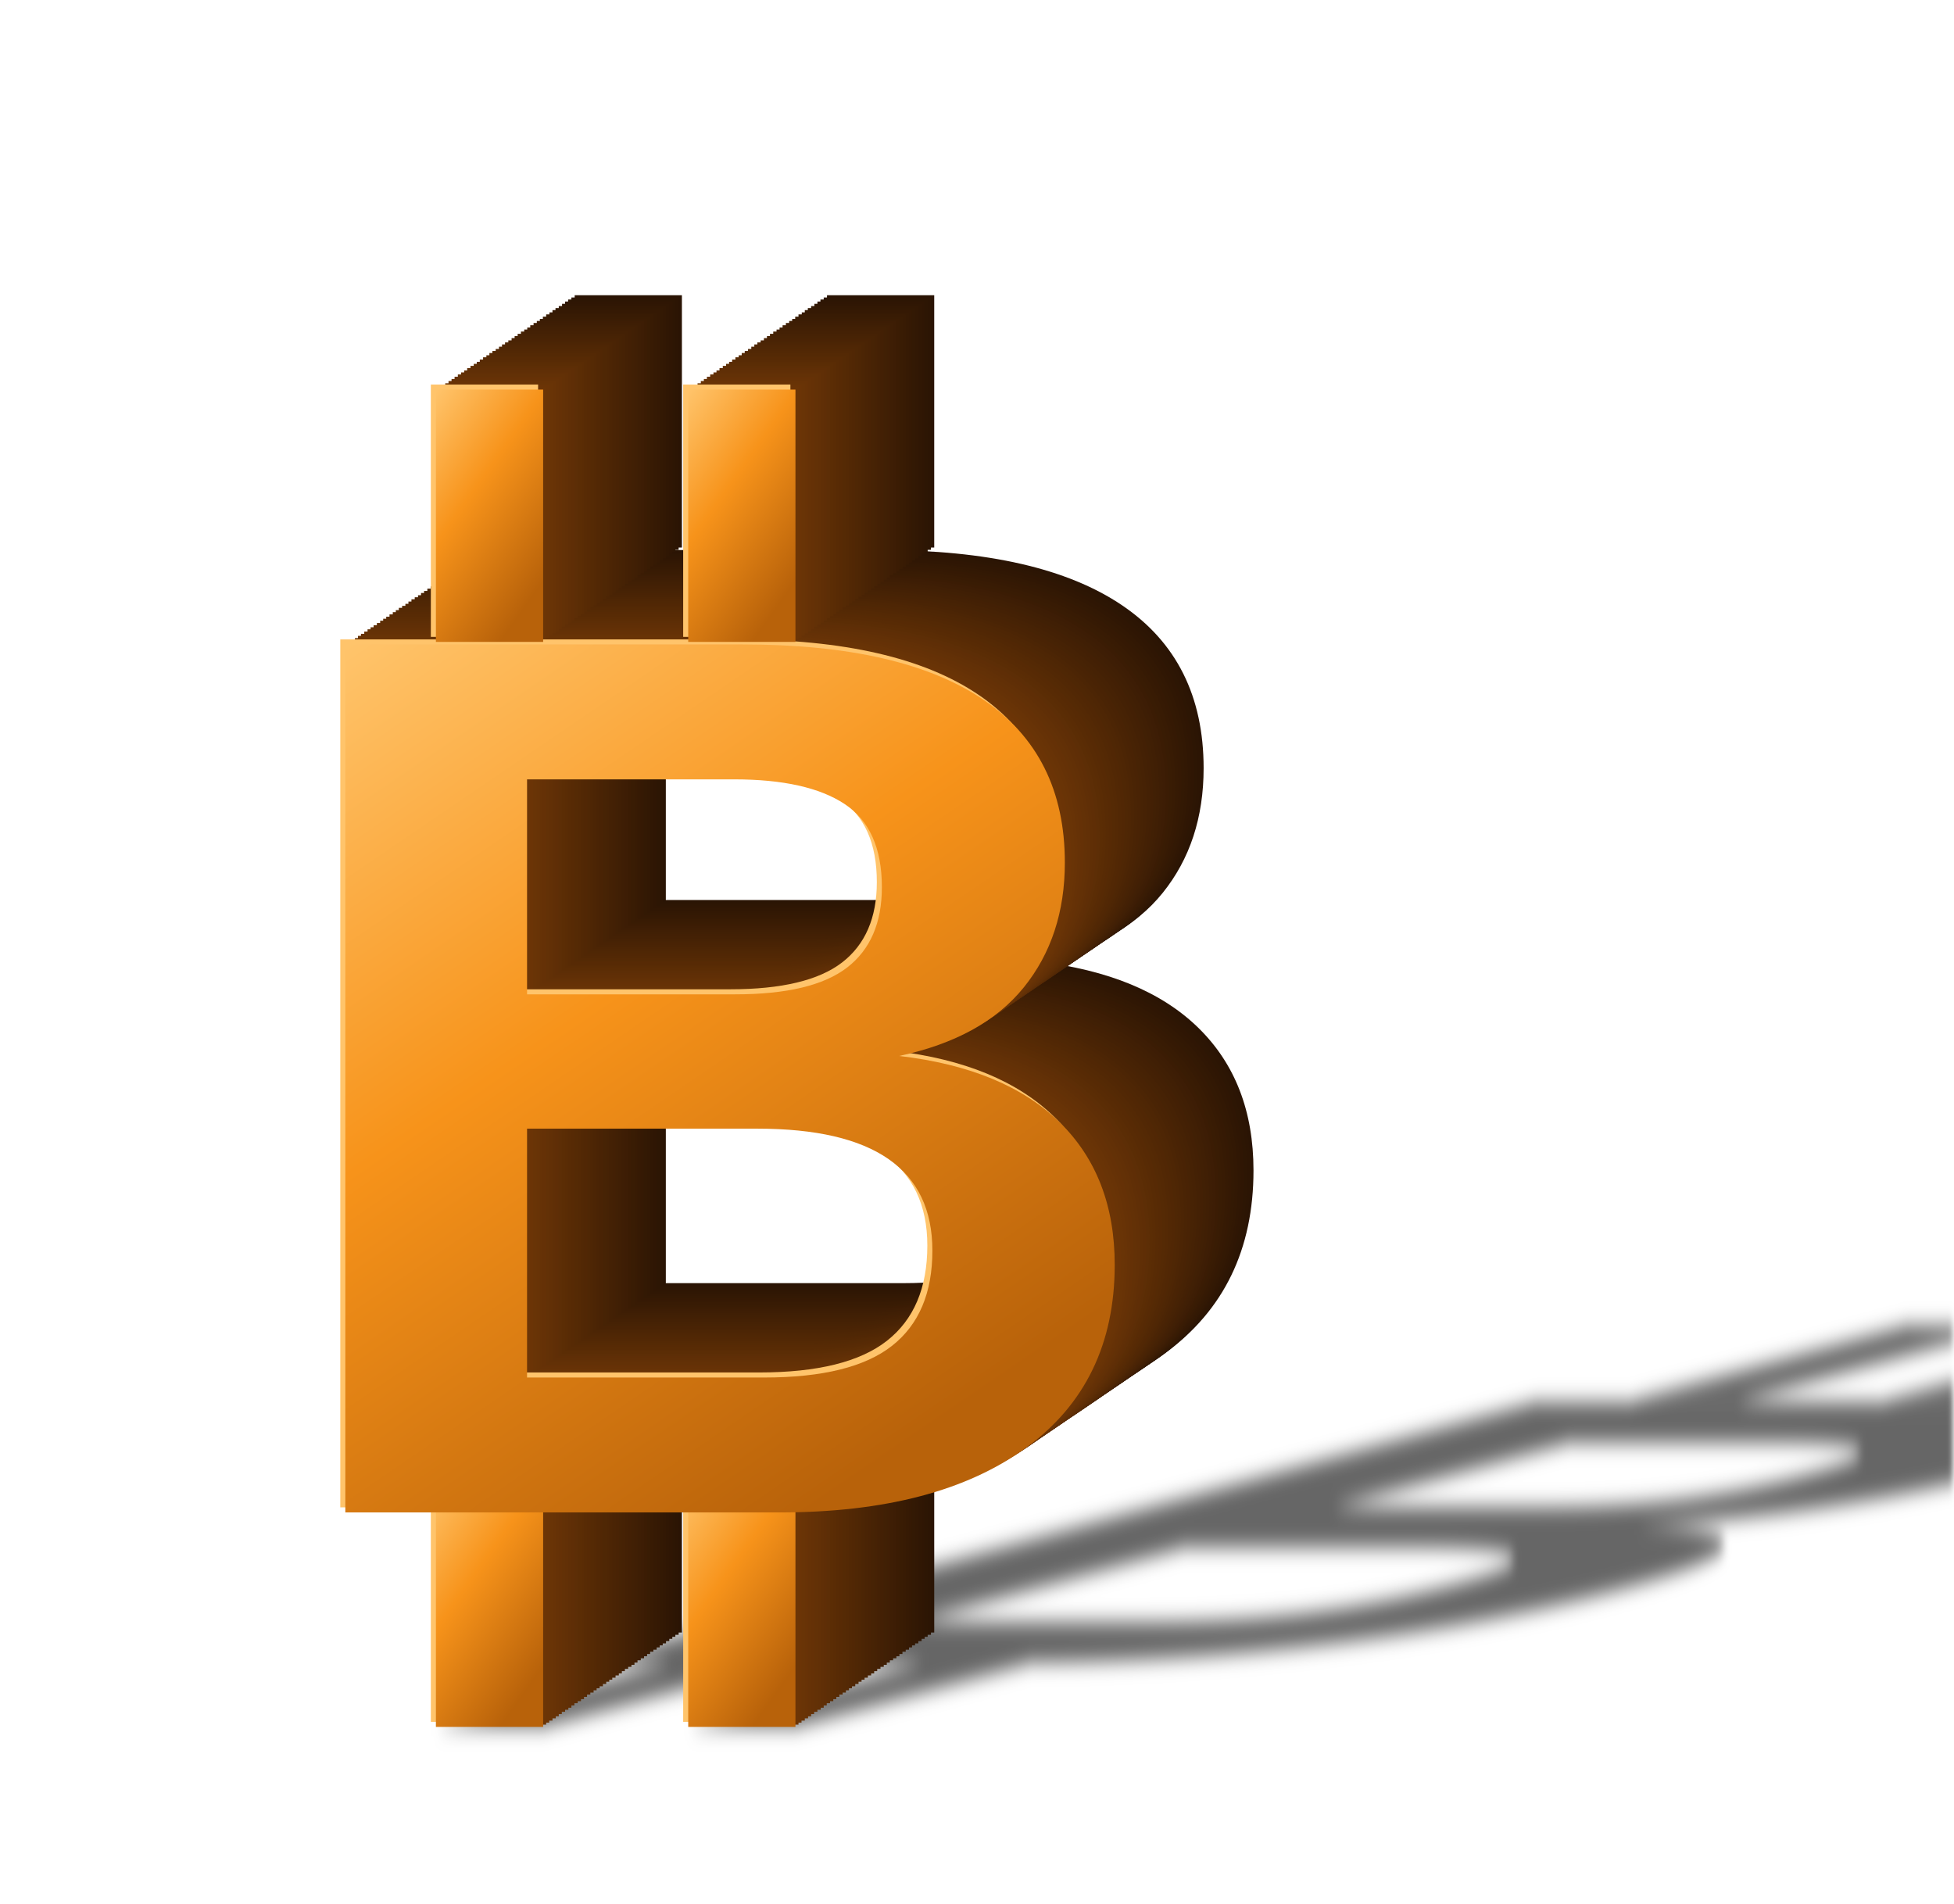
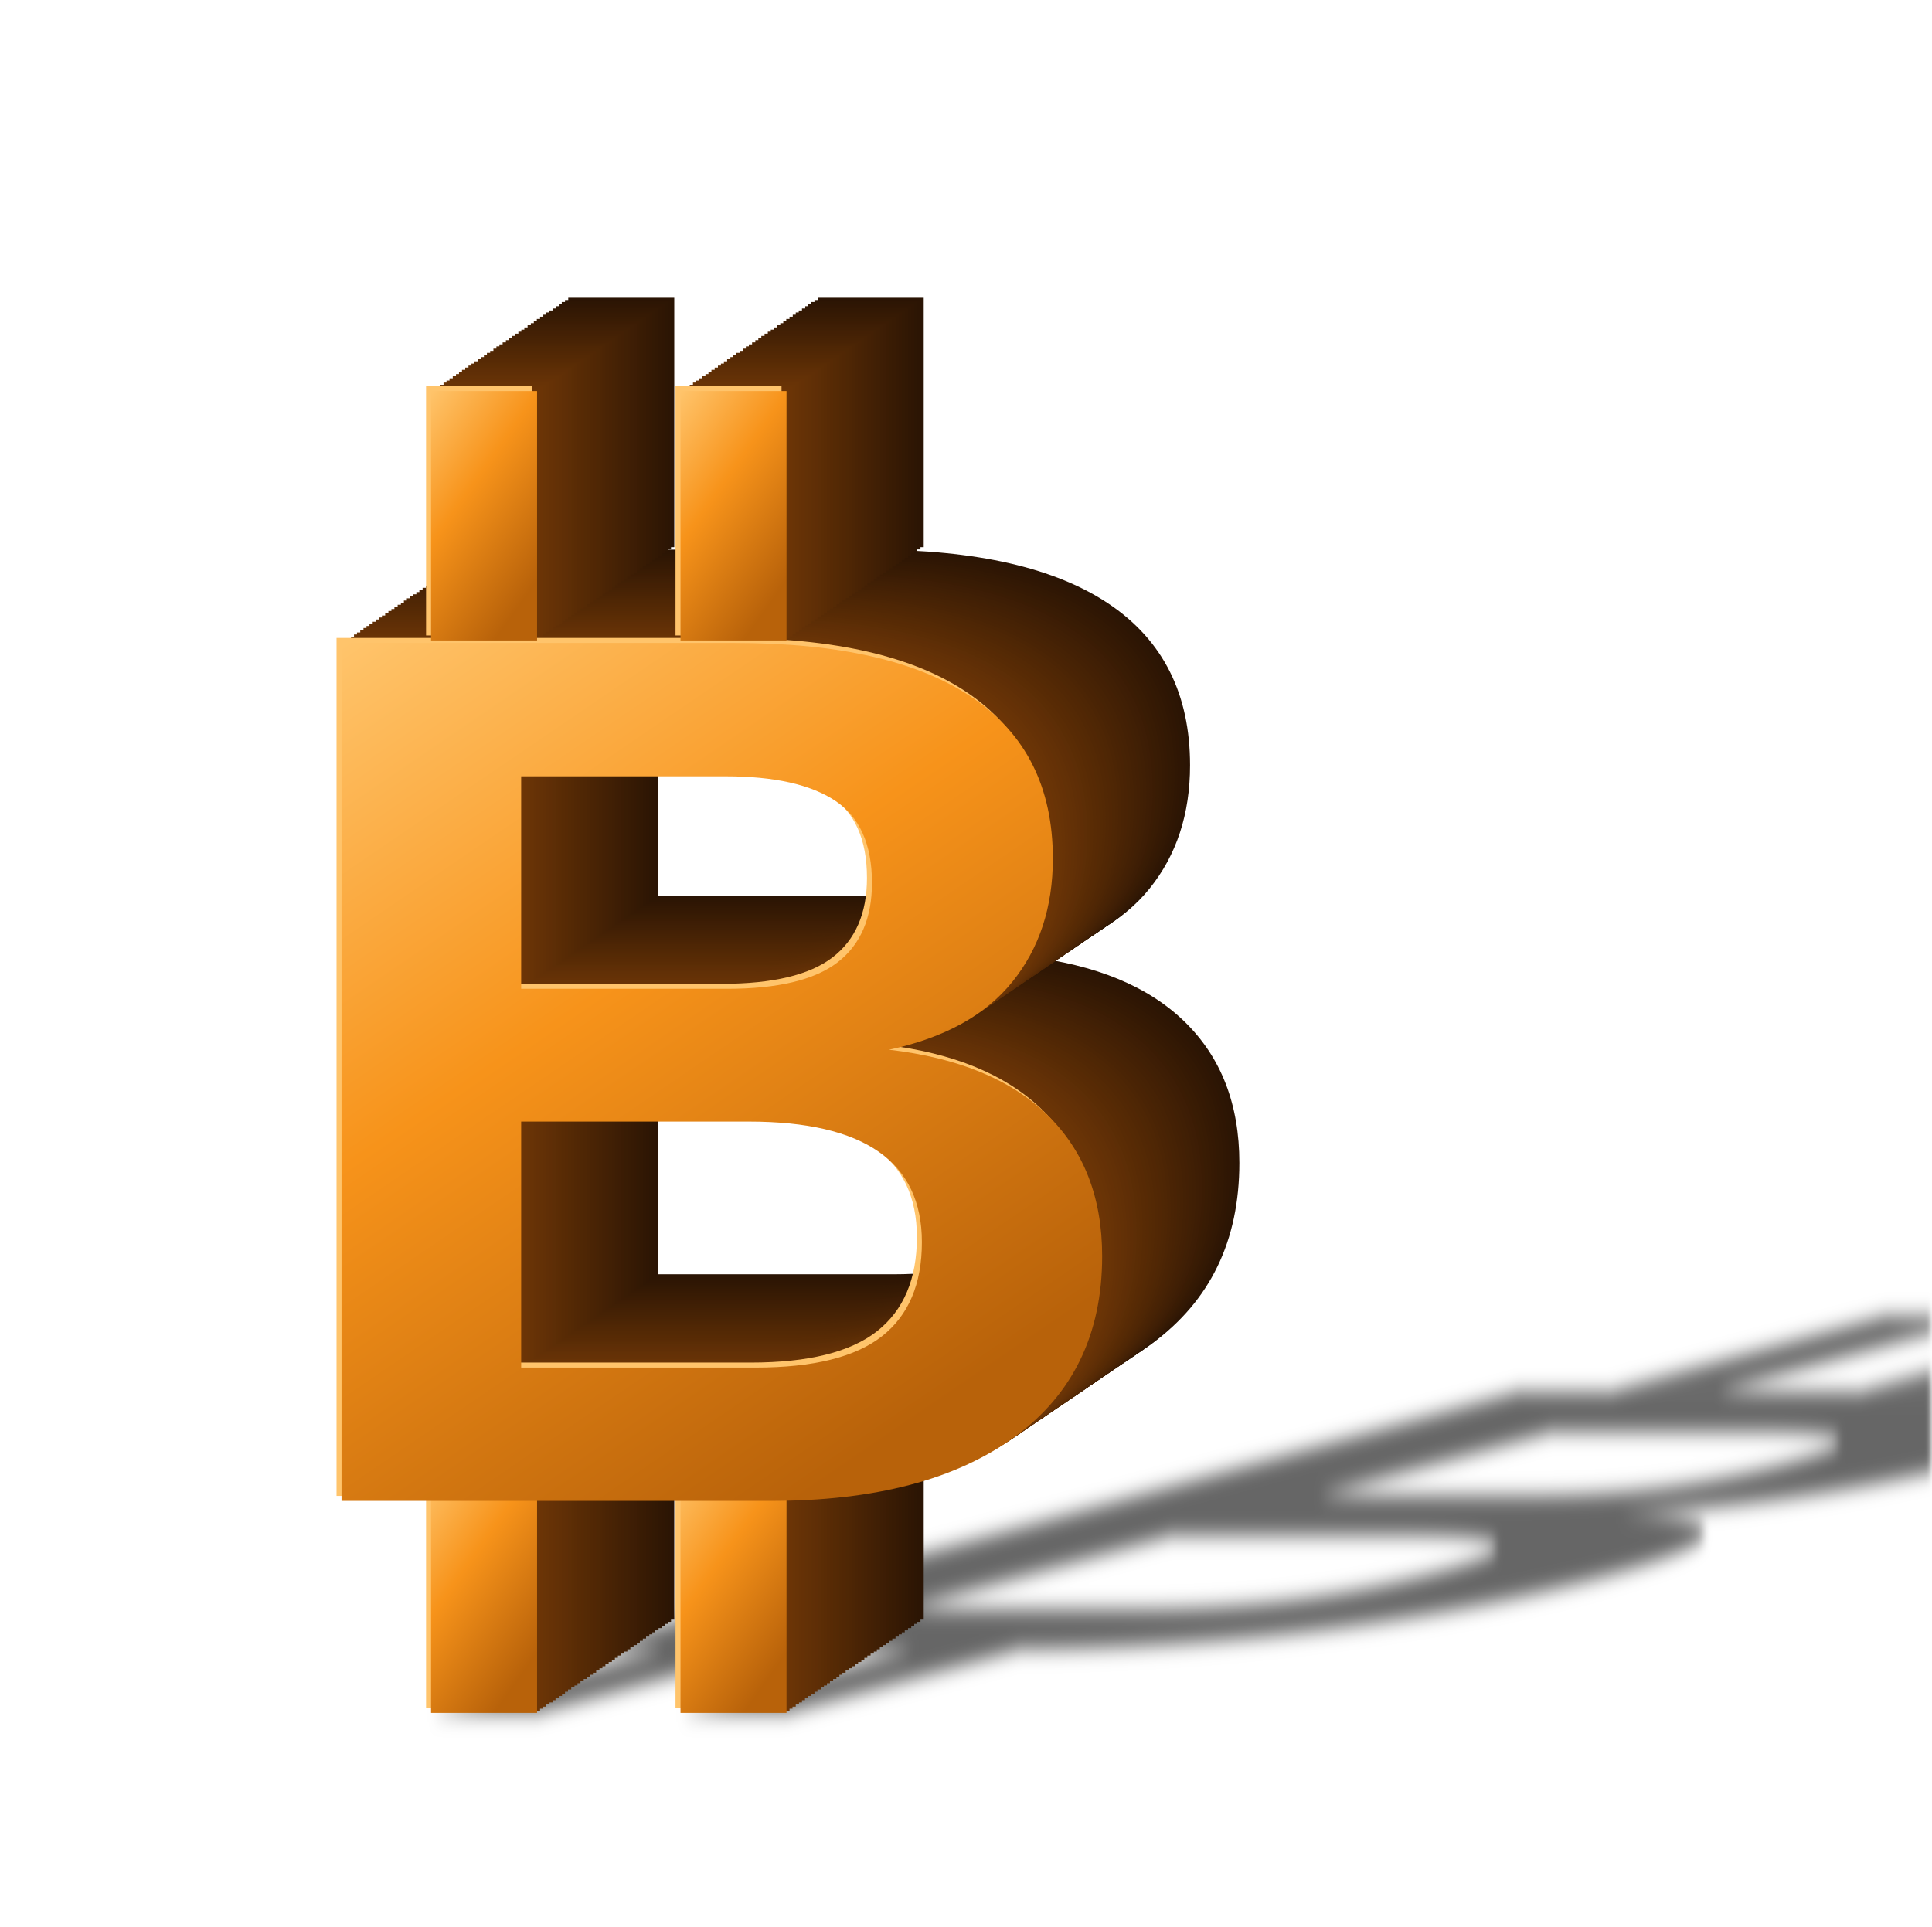
- <svg xmlns="http://www.w3.org/2000/svg" width="774" height="754" viewBox="826.5 145.6 773.5 754.4">
+ <svg xmlns="http://www.w3.org/2000/svg" width="774" height="772" viewBox="826.5 143.2 773.5 772.5">
  <defs>
    <filter id="o-grana" x="0" y="0" width="100%" height="100%">
      <feTurbulence type="fractalNoise" baseFrequency=".9" numOctaves="2" seed="3" />
      <feColorMatrix values="0 0 0 0 0 0 0 0 0 0 0 0 0 0 0 0 0 0 .55 0" />
    </filter>
    <filter id="o-metallo" x="0" y="0" width="100%" height="100%">
      <feTurbulence type="fractalNoise" baseFrequency="1.4" numOctaves="2" seed="8" />
      <feColorMatrix values="0 0 0 0 1 0 0 0 0 .85 0 0 0 0 .6 0 0 0 .7 -.2" />
      <feComposite in2="SourceGraphic" operator="in" />
    </filter>
    <filter id="o-blur" x="-50%" y="-50%" width="200%" height="200%">
      <feGaussianBlur stdDeviation="14" />
    </filter>
    <filter id="o-blur2" x="-50%" y="-50%" width="200%" height="200%">
      <feGaussianBlur stdDeviation="4" />
    </filter>
    <linearGradient id="o-lato" x1="0" x2="1">
      <stop offset="0" stop-color="#b8620a" />
      <stop offset=".22" stop-color="#ffc46b" />
      <stop offset=".5" stop-color="#f7931a" />
      <stop offset=".85" stop-color="#b8620a" />
      <stop offset="1" stop-color="#6e3606" />
    </linearGradient>
    <radialGradient id="o-faccia" cx=".35" cy=".3" r=".8">
      <stop offset="0" stop-color="#ffc46b" />
      <stop offset=".55" stop-color="#f7931a" />
      <stop offset="1" stop-color="#b8620a" />
    </radialGradient>
    <linearGradient id="o-taglio" x1="0" x2="1">
      <stop offset="0" stop-color="#6e3606" />
      <stop offset=".45" stop-color="#b8620a" />
      <stop offset="1" stop-color="#3d1d03" />
    </linearGradient>
    <radialGradient id="o-luce" cx=".3" cy=".25" r=".6">
      <stop offset="0" stop-color="#fff" stop-opacity=".55" />
      <stop offset="1" stop-color="#fff" stop-opacity="0" />
    </radialGradient>
    <radialGradient id="o-spot" cx=".5" cy=".5" r=".5">
      <stop offset="0" stop-color="#f7931a" stop-opacity=".34" />
      <stop offset=".5" stop-color="#f7931a" stop-opacity=".12" />
      <stop offset="1" stop-color="#f7931a" stop-opacity="0" />
    </radialGradient>
    <radialGradient id="o-spot2" cx=".5" cy=".5" r=".5">
      <stop offset="0" stop-color="#6cc3e0" stop-opacity=".12" />
      <stop offset="1" stop-color="#6cc3e0" stop-opacity="0" />
    </radialGradient>
  </defs>
  <defs>
    <linearGradient id="o-bf" x1="0" y1="0" x2=".6" y2="1">
      <stop offset="0" stop-color="#ffc46b" />
      <stop offset=".45" stop-color="#f7931a" />
      <stop offset="1" stop-color="#b8620a" />
    </linearGradient>
    <linearGradient id="o-af" x1="0" y1="0" x2="1" y2="1">
      <stop offset="0" stop-color="#6cc3e0" />
      <stop offset="1" stop-color="#1f5f7a" />
    </linearGradient>
    <radialGradient id="o-sf" cx=".34" cy=".3" r=".8">
      <stop offset="0" stop-color="#fffaf0" />
      <stop offset=".45" stop-color="#efe3c8" />
      <stop offset="1" stop-color="#8a7b5e" />
    </radialGradient>
  </defs>
  <g transform="translate(0 830.0) matrix(1 0 -1.1 0.3 0 0) translate(0 -830.0)" opacity="0.6" filter="url(#o-blur)">
    <g fill="#000">
      <rect x="998.8" y="300.0" width="42.5" height="100.0" />
      <rect x="998.8" y="730.0" width="42.5" height="100.0" />
      <rect x="1098.8" y="300.0" width="42.5" height="100.0" />
      <rect x="1098.8" y="730.0" width="42.5" height="100.0" />
      <text x="1110.0" y="745.0" text-anchor="middle" font-family="'Arial Black', Archivo, 'Helvetica Neue', Arial, sans-serif" font-weight="900" font-size="500.0">B</text>
    </g>
  </g>
  <g fill="#2a1404">
    <rect x="1053.8" y="262.6" width="42.5" height="100.0" />
    <rect x="1053.8" y="692.6" width="42.5" height="100.0" />
    <rect x="1153.8" y="262.6" width="42.5" height="100.0" />
    <rect x="1153.8" y="692.6" width="42.5" height="100.0" />
    <text x="1165.0" y="707.6" text-anchor="middle" font-family="'Arial Black', Archivo, 'Helvetica Neue', Arial, sans-serif" font-weight="900" font-size="500.0">B</text>
  </g>
  <g fill="#2c1504">
    <rect x="1052.5" y="263.5" width="42.5" height="100.0" />
    <rect x="1052.5" y="693.5" width="42.5" height="100.0" />
    <rect x="1152.5" y="263.5" width="42.5" height="100.0" />
    <rect x="1152.5" y="693.5" width="42.5" height="100.0" />
    <text x="1163.8" y="708.5" text-anchor="middle" font-family="'Arial Black', Archivo, 'Helvetica Neue', Arial, sans-serif" font-weight="900" font-size="500.0">B</text>
  </g>
  <g fill="#2d1604">
    <rect x="1051.2" y="264.3" width="42.5" height="100.0" />
    <rect x="1051.2" y="694.3" width="42.5" height="100.0" />
    <rect x="1151.2" y="264.3" width="42.5" height="100.0" />
    <rect x="1151.2" y="694.3" width="42.5" height="100.0" />
    <text x="1162.5" y="709.3" text-anchor="middle" font-family="'Arial Black', Archivo, 'Helvetica Neue', Arial, sans-serif" font-weight="900" font-size="500.0">B</text>
  </g>
  <g fill="#2f1604">
    <rect x="1050.0" y="265.1" width="42.5" height="100.0" />
    <rect x="1050.0" y="695.1" width="42.5" height="100.0" />
    <rect x="1150.0" y="265.1" width="42.5" height="100.0" />
    <rect x="1150.0" y="695.1" width="42.5" height="100.0" />
    <text x="1161.2" y="710.1" text-anchor="middle" font-family="'Arial Black', Archivo, 'Helvetica Neue', Arial, sans-serif" font-weight="900" font-size="500.0">B</text>
  </g>
  <g fill="#301704">
    <rect x="1048.8" y="266.0" width="42.5" height="100.0" />
    <rect x="1048.8" y="696.0" width="42.5" height="100.0" />
    <rect x="1148.8" y="266.0" width="42.5" height="100.0" />
    <rect x="1148.8" y="696.0" width="42.5" height="100.0" />
    <text x="1160.0" y="711.0" text-anchor="middle" font-family="'Arial Black', Archivo, 'Helvetica Neue', Arial, sans-serif" font-weight="900" font-size="500.0">B</text>
  </g>
  <g fill="#321804">
    <rect x="1047.5" y="266.9" width="42.5" height="100.0" />
    <rect x="1047.5" y="696.9" width="42.5" height="100.0" />
    <rect x="1147.5" y="266.9" width="42.5" height="100.0" />
    <rect x="1147.5" y="696.9" width="42.5" height="100.0" />
    <text x="1158.8" y="711.9" text-anchor="middle" font-family="'Arial Black', Archivo, 'Helvetica Neue', Arial, sans-serif" font-weight="900" font-size="500.0">B</text>
  </g>
  <g fill="#331904">
    <rect x="1046.2" y="267.7" width="42.5" height="100.0" />
    <rect x="1046.2" y="697.7" width="42.5" height="100.0" />
    <rect x="1146.2" y="267.7" width="42.5" height="100.0" />
    <rect x="1146.2" y="697.7" width="42.5" height="100.0" />
    <text x="1157.5" y="712.7" text-anchor="middle" font-family="'Arial Black', Archivo, 'Helvetica Neue', Arial, sans-serif" font-weight="900" font-size="500.0">B</text>
  </g>
  <g fill="#351904">
    <rect x="1045.0" y="268.5" width="42.5" height="100.0" />
    <rect x="1045.0" y="698.5" width="42.5" height="100.0" />
    <rect x="1145.0" y="268.5" width="42.5" height="100.0" />
    <rect x="1145.0" y="698.5" width="42.5" height="100.0" />
    <text x="1156.2" y="713.5" text-anchor="middle" font-family="'Arial Black', Archivo, 'Helvetica Neue', Arial, sans-serif" font-weight="900" font-size="500.0">B</text>
  </g>
  <g fill="#361a04">
    <rect x="1043.8" y="269.4" width="42.5" height="100.0" />
    <rect x="1043.8" y="699.4" width="42.5" height="100.0" />
    <rect x="1143.8" y="269.4" width="42.5" height="100.0" />
    <rect x="1143.8" y="699.4" width="42.5" height="100.0" />
    <text x="1155.0" y="714.4" text-anchor="middle" font-family="'Arial Black', Archivo, 'Helvetica Neue', Arial, sans-serif" font-weight="900" font-size="500.0">B</text>
  </g>
  <g fill="#381b04">
    <rect x="1042.5" y="270.2" width="42.5" height="100.0" />
    <rect x="1042.5" y="700.2" width="42.5" height="100.0" />
    <rect x="1142.5" y="270.2" width="42.5" height="100.0" />
    <rect x="1142.5" y="700.2" width="42.5" height="100.0" />
    <text x="1153.8" y="715.2" text-anchor="middle" font-family="'Arial Black', Archivo, 'Helvetica Neue', Arial, sans-serif" font-weight="900" font-size="500.0">B</text>
  </g>
  <g fill="#391c04">
    <rect x="1041.2" y="271.1" width="42.5" height="100.0" />
    <rect x="1041.2" y="701.1" width="42.5" height="100.0" />
    <rect x="1141.2" y="271.1" width="42.5" height="100.0" />
    <rect x="1141.2" y="701.1" width="42.5" height="100.0" />
    <text x="1152.5" y="716.1" text-anchor="middle" font-family="'Arial Black', Archivo, 'Helvetica Neue', Arial, sans-serif" font-weight="900" font-size="500.0">B</text>
  </g>
  <g fill="#3b1c04">
    <rect x="1040.0" y="272.0" width="42.5" height="100.0" />
    <rect x="1040.0" y="702.0" width="42.5" height="100.0" />
    <rect x="1140.0" y="272.0" width="42.5" height="100.0" />
    <rect x="1140.0" y="702.0" width="42.5" height="100.0" />
    <text x="1151.2" y="717.0" text-anchor="middle" font-family="'Arial Black', Archivo, 'Helvetica Neue', Arial, sans-serif" font-weight="900" font-size="500.0">B</text>
  </g>
  <g fill="#3d1d05">
    <rect x="1038.8" y="272.8" width="42.5" height="100.0" />
    <rect x="1038.8" y="702.8" width="42.5" height="100.0" />
    <rect x="1138.8" y="272.8" width="42.5" height="100.0" />
    <rect x="1138.8" y="702.8" width="42.5" height="100.0" />
    <text x="1150.0" y="717.8" text-anchor="middle" font-family="'Arial Black', Archivo, 'Helvetica Neue', Arial, sans-serif" font-weight="900" font-size="500.0">B</text>
  </g>
  <g fill="#3e1e05">
    <rect x="1037.5" y="273.6" width="42.5" height="100.0" />
    <rect x="1037.5" y="703.6" width="42.5" height="100.0" />
    <rect x="1137.5" y="273.6" width="42.5" height="100.0" />
    <rect x="1137.5" y="703.6" width="42.5" height="100.0" />
    <text x="1148.8" y="718.6" text-anchor="middle" font-family="'Arial Black', Archivo, 'Helvetica Neue', Arial, sans-serif" font-weight="900" font-size="500.0">B</text>
  </g>
  <g fill="#401f05">
    <rect x="1036.2" y="274.5" width="42.5" height="100.0" />
    <rect x="1036.2" y="704.5" width="42.5" height="100.0" />
    <rect x="1136.2" y="274.5" width="42.5" height="100.0" />
    <rect x="1136.2" y="704.5" width="42.5" height="100.0" />
    <text x="1147.5" y="719.5" text-anchor="middle" font-family="'Arial Black', Archivo, 'Helvetica Neue', Arial, sans-serif" font-weight="900" font-size="500.0">B</text>
  </g>
  <g fill="#412005">
    <rect x="1035.0" y="275.4" width="42.5" height="100.0" />
    <rect x="1035.0" y="705.4" width="42.5" height="100.0" />
    <rect x="1135.0" y="275.4" width="42.5" height="100.0" />
    <rect x="1135.0" y="705.4" width="42.5" height="100.0" />
    <text x="1146.2" y="720.4" text-anchor="middle" font-family="'Arial Black', Archivo, 'Helvetica Neue', Arial, sans-serif" font-weight="900" font-size="500.0">B</text>
  </g>
  <g fill="#432005">
    <rect x="1033.8" y="276.2" width="42.5" height="100.0" />
    <rect x="1033.8" y="706.2" width="42.5" height="100.0" />
    <rect x="1133.8" y="276.2" width="42.5" height="100.0" />
    <rect x="1133.8" y="706.2" width="42.5" height="100.0" />
    <text x="1145.0" y="721.2" text-anchor="middle" font-family="'Arial Black', Archivo, 'Helvetica Neue', Arial, sans-serif" font-weight="900" font-size="500.0">B</text>
  </g>
  <g fill="#442105">
    <rect x="1032.5" y="277.0" width="42.5" height="100.0" />
    <rect x="1032.5" y="707.0" width="42.5" height="100.0" />
    <rect x="1132.5" y="277.0" width="42.5" height="100.0" />
    <rect x="1132.5" y="707.0" width="42.5" height="100.0" />
    <text x="1143.8" y="722.0" text-anchor="middle" font-family="'Arial Black', Archivo, 'Helvetica Neue', Arial, sans-serif" font-weight="900" font-size="500.0">B</text>
  </g>
  <g fill="#462205">
    <rect x="1031.2" y="277.9" width="42.5" height="100.0" />
    <rect x="1031.2" y="707.9" width="42.5" height="100.0" />
    <rect x="1131.2" y="277.9" width="42.5" height="100.0" />
    <rect x="1131.2" y="707.9" width="42.5" height="100.0" />
    <text x="1142.5" y="722.9" text-anchor="middle" font-family="'Arial Black', Archivo, 'Helvetica Neue', Arial, sans-serif" font-weight="900" font-size="500.0">B</text>
  </g>
  <g fill="#472305">
    <rect x="1030.0" y="278.8" width="42.5" height="100.0" />
    <rect x="1030.0" y="708.8" width="42.5" height="100.0" />
    <rect x="1130.0" y="278.8" width="42.5" height="100.0" />
    <rect x="1130.0" y="708.8" width="42.5" height="100.0" />
    <text x="1141.2" y="723.8" text-anchor="middle" font-family="'Arial Black', Archivo, 'Helvetica Neue', Arial, sans-serif" font-weight="900" font-size="500.0">B</text>
  </g>
  <g fill="#492305">
    <rect x="1028.8" y="279.6" width="42.5" height="100.0" />
    <rect x="1028.8" y="709.6" width="42.5" height="100.0" />
    <rect x="1128.8" y="279.6" width="42.5" height="100.0" />
    <rect x="1128.8" y="709.6" width="42.5" height="100.0" />
    <text x="1140.0" y="724.6" text-anchor="middle" font-family="'Arial Black', Archivo, 'Helvetica Neue', Arial, sans-serif" font-weight="900" font-size="500.0">B</text>
  </g>
  <g fill="#4a2405">
    <rect x="1027.5" y="280.5" width="42.5" height="100.0" />
    <rect x="1027.5" y="710.5" width="42.5" height="100.0" />
    <rect x="1127.5" y="280.5" width="42.5" height="100.0" />
    <rect x="1127.5" y="710.5" width="42.5" height="100.0" />
    <text x="1138.8" y="725.5" text-anchor="middle" font-family="'Arial Black', Archivo, 'Helvetica Neue', Arial, sans-serif" font-weight="900" font-size="500.0">B</text>
  </g>
  <g fill="#4c2505">
    <rect x="1026.2" y="281.3" width="42.5" height="100.0" />
    <rect x="1026.2" y="711.3" width="42.5" height="100.0" />
    <rect x="1126.2" y="281.3" width="42.5" height="100.0" />
    <rect x="1126.2" y="711.3" width="42.5" height="100.0" />
    <text x="1137.5" y="726.3" text-anchor="middle" font-family="'Arial Black', Archivo, 'Helvetica Neue', Arial, sans-serif" font-weight="900" font-size="500.0">B</text>
  </g>
  <g fill="#4e2605">
    <rect x="1025.0" y="282.1" width="42.5" height="100.0" />
    <rect x="1025.0" y="712.1" width="42.5" height="100.0" />
    <rect x="1125.0" y="282.1" width="42.5" height="100.0" />
    <rect x="1125.0" y="712.1" width="42.5" height="100.0" />
    <text x="1136.2" y="727.1" text-anchor="middle" font-family="'Arial Black', Archivo, 'Helvetica Neue', Arial, sans-serif" font-weight="900" font-size="500.0">B</text>
  </g>
  <g fill="#4f2705">
    <rect x="1023.8" y="283.0" width="42.5" height="100.0" />
    <rect x="1023.8" y="713.0" width="42.5" height="100.0" />
    <rect x="1123.8" y="283.0" width="42.5" height="100.0" />
    <rect x="1123.8" y="713.0" width="42.5" height="100.0" />
    <text x="1135.0" y="728.0" text-anchor="middle" font-family="'Arial Black', Archivo, 'Helvetica Neue', Arial, sans-serif" font-weight="900" font-size="500.0">B</text>
  </g>
  <g fill="#512705">
    <rect x="1022.5" y="283.9" width="42.5" height="100.0" />
    <rect x="1022.5" y="713.9" width="42.5" height="100.0" />
    <rect x="1122.5" y="283.9" width="42.5" height="100.0" />
    <rect x="1122.5" y="713.9" width="42.5" height="100.0" />
    <text x="1133.8" y="728.9" text-anchor="middle" font-family="'Arial Black', Archivo, 'Helvetica Neue', Arial, sans-serif" font-weight="900" font-size="500.0">B</text>
  </g>
  <g fill="#522805">
    <rect x="1021.2" y="284.7" width="42.5" height="100.0" />
    <rect x="1021.2" y="714.7" width="42.5" height="100.0" />
    <rect x="1121.2" y="284.7" width="42.5" height="100.0" />
    <rect x="1121.2" y="714.7" width="42.5" height="100.0" />
    <text x="1132.5" y="729.7" text-anchor="middle" font-family="'Arial Black', Archivo, 'Helvetica Neue', Arial, sans-serif" font-weight="900" font-size="500.0">B</text>
  </g>
  <g fill="#542905">
    <rect x="1020.0" y="285.5" width="42.5" height="100.0" />
    <rect x="1020.0" y="715.5" width="42.5" height="100.0" />
    <rect x="1120.0" y="285.5" width="42.5" height="100.0" />
    <rect x="1120.0" y="715.5" width="42.5" height="100.0" />
    <text x="1131.2" y="730.5" text-anchor="middle" font-family="'Arial Black', Archivo, 'Helvetica Neue', Arial, sans-serif" font-weight="900" font-size="500.0">B</text>
  </g>
  <g fill="#552a05">
    <rect x="1018.8" y="286.4" width="42.5" height="100.0" />
    <rect x="1018.8" y="716.4" width="42.5" height="100.0" />
    <rect x="1118.8" y="286.4" width="42.5" height="100.0" />
    <rect x="1118.8" y="716.4" width="42.5" height="100.0" />
    <text x="1130.0" y="731.4" text-anchor="middle" font-family="'Arial Black', Archivo, 'Helvetica Neue', Arial, sans-serif" font-weight="900" font-size="500.0">B</text>
  </g>
  <g fill="#572a05">
    <rect x="1017.5" y="287.2" width="42.5" height="100.0" />
    <rect x="1017.5" y="717.2" width="42.5" height="100.0" />
    <rect x="1117.5" y="287.2" width="42.5" height="100.0" />
    <rect x="1117.5" y="717.2" width="42.5" height="100.0" />
    <text x="1128.8" y="732.2" text-anchor="middle" font-family="'Arial Black', Archivo, 'Helvetica Neue', Arial, sans-serif" font-weight="900" font-size="500.0">B</text>
  </g>
  <g fill="#582b05">
    <rect x="1016.2" y="288.1" width="42.5" height="100.0" />
    <rect x="1016.2" y="718.1" width="42.5" height="100.0" />
    <rect x="1116.2" y="288.1" width="42.5" height="100.0" />
    <rect x="1116.2" y="718.1" width="42.5" height="100.0" />
    <text x="1127.5" y="733.1" text-anchor="middle" font-family="'Arial Black', Archivo, 'Helvetica Neue', Arial, sans-serif" font-weight="900" font-size="500.0">B</text>
  </g>
  <g fill="#5a2c05">
    <rect x="1015.0" y="289.0" width="42.5" height="100.0" />
    <rect x="1015.0" y="719.0" width="42.5" height="100.0" />
    <rect x="1115.0" y="289.0" width="42.5" height="100.0" />
    <rect x="1115.0" y="719.0" width="42.5" height="100.0" />
    <text x="1126.2" y="734.0" text-anchor="middle" font-family="'Arial Black', Archivo, 'Helvetica Neue', Arial, sans-serif" font-weight="900" font-size="500.0">B</text>
  </g>
  <g fill="#5b2d05">
    <rect x="1013.8" y="289.8" width="42.5" height="100.0" />
    <rect x="1013.8" y="719.8" width="42.5" height="100.0" />
    <rect x="1113.8" y="289.8" width="42.5" height="100.0" />
    <rect x="1113.8" y="719.8" width="42.5" height="100.0" />
    <text x="1125.0" y="734.8" text-anchor="middle" font-family="'Arial Black', Archivo, 'Helvetica Neue', Arial, sans-serif" font-weight="900" font-size="500.0">B</text>
  </g>
  <g fill="#5d2e06">
    <rect x="1012.5" y="290.6" width="42.5" height="100.0" />
    <rect x="1012.5" y="720.6" width="42.5" height="100.0" />
    <rect x="1112.5" y="290.6" width="42.5" height="100.0" />
    <rect x="1112.5" y="720.6" width="42.5" height="100.0" />
    <text x="1123.8" y="735.6" text-anchor="middle" font-family="'Arial Black', Archivo, 'Helvetica Neue', Arial, sans-serif" font-weight="900" font-size="500.0">B</text>
  </g>
  <g fill="#5f2e06">
    <rect x="1011.2" y="291.5" width="42.5" height="100.0" />
    <rect x="1011.2" y="721.5" width="42.5" height="100.0" />
    <rect x="1111.2" y="291.5" width="42.5" height="100.0" />
    <rect x="1111.2" y="721.5" width="42.5" height="100.0" />
    <text x="1122.5" y="736.5" text-anchor="middle" font-family="'Arial Black', Archivo, 'Helvetica Neue', Arial, sans-serif" font-weight="900" font-size="500.0">B</text>
  </g>
  <g fill="#602f06">
    <rect x="1010.0" y="292.4" width="42.5" height="100.0" />
    <rect x="1010.0" y="722.4" width="42.5" height="100.0" />
    <rect x="1110.0" y="292.4" width="42.5" height="100.0" />
    <rect x="1110.0" y="722.4" width="42.5" height="100.0" />
    <text x="1121.2" y="737.4" text-anchor="middle" font-family="'Arial Black', Archivo, 'Helvetica Neue', Arial, sans-serif" font-weight="900" font-size="500.0">B</text>
  </g>
  <g fill="#623006">
    <rect x="1008.8" y="293.2" width="42.5" height="100.0" />
    <rect x="1008.8" y="723.2" width="42.5" height="100.0" />
    <rect x="1108.8" y="293.2" width="42.5" height="100.0" />
    <rect x="1108.8" y="723.2" width="42.5" height="100.0" />
    <text x="1120.0" y="738.2" text-anchor="middle" font-family="'Arial Black', Archivo, 'Helvetica Neue', Arial, sans-serif" font-weight="900" font-size="500.0">B</text>
  </g>
  <g fill="#633106">
    <rect x="1007.5" y="294.0" width="42.5" height="100.0" />
    <rect x="1007.5" y="724.0" width="42.5" height="100.0" />
    <rect x="1107.5" y="294.0" width="42.5" height="100.0" />
    <rect x="1107.5" y="724.0" width="42.5" height="100.0" />
    <text x="1118.8" y="739.0" text-anchor="middle" font-family="'Arial Black', Archivo, 'Helvetica Neue', Arial, sans-serif" font-weight="900" font-size="500.0">B</text>
  </g>
  <g fill="#653106">
    <rect x="1006.2" y="294.9" width="42.5" height="100.0" />
    <rect x="1006.2" y="724.9" width="42.5" height="100.0" />
    <rect x="1106.2" y="294.9" width="42.5" height="100.0" />
    <rect x="1106.2" y="724.9" width="42.5" height="100.0" />
    <text x="1117.5" y="739.9" text-anchor="middle" font-family="'Arial Black', Archivo, 'Helvetica Neue', Arial, sans-serif" font-weight="900" font-size="500.0">B</text>
  </g>
  <g fill="#663206">
    <rect x="1005.0" y="295.8" width="42.5" height="100.0" />
    <rect x="1005.0" y="725.8" width="42.5" height="100.0" />
    <rect x="1105.0" y="295.8" width="42.5" height="100.0" />
    <rect x="1105.0" y="725.8" width="42.5" height="100.0" />
    <text x="1116.2" y="740.8" text-anchor="middle" font-family="'Arial Black', Archivo, 'Helvetica Neue', Arial, sans-serif" font-weight="900" font-size="500.0">B</text>
  </g>
  <g fill="#683306">
    <rect x="1003.8" y="296.6" width="42.5" height="100.0" />
    <rect x="1003.8" y="726.6" width="42.5" height="100.0" />
    <rect x="1103.8" y="296.6" width="42.5" height="100.0" />
    <rect x="1103.8" y="726.6" width="42.5" height="100.0" />
    <text x="1115.0" y="741.6" text-anchor="middle" font-family="'Arial Black', Archivo, 'Helvetica Neue', Arial, sans-serif" font-weight="900" font-size="500.0">B</text>
  </g>
  <g fill="#693406">
    <rect x="1002.5" y="297.5" width="42.5" height="100.0" />
    <rect x="1002.5" y="727.5" width="42.5" height="100.0" />
    <rect x="1102.5" y="297.5" width="42.5" height="100.0" />
    <rect x="1102.5" y="727.5" width="42.5" height="100.0" />
    <text x="1113.8" y="742.5" text-anchor="middle" font-family="'Arial Black', Archivo, 'Helvetica Neue', Arial, sans-serif" font-weight="900" font-size="500.0">B</text>
  </g>
  <g fill="#6b3406">
    <rect x="1001.2" y="298.3" width="42.5" height="100.0" />
    <rect x="1001.2" y="728.3" width="42.5" height="100.0" />
    <rect x="1101.2" y="298.3" width="42.5" height="100.0" />
    <rect x="1101.2" y="728.3" width="42.5" height="100.0" />
    <text x="1112.5" y="743.3" text-anchor="middle" font-family="'Arial Black', Archivo, 'Helvetica Neue', Arial, sans-serif" font-weight="900" font-size="500.0">B</text>
  </g>
  <g fill="#6c3506">
    <rect x="1000.0" y="299.1" width="42.5" height="100.0" />
    <rect x="1000.0" y="729.1" width="42.5" height="100.0" />
    <rect x="1100.0" y="299.1" width="42.5" height="100.0" />
    <rect x="1100.0" y="729.1" width="42.5" height="100.0" />
    <text x="1111.2" y="744.1" text-anchor="middle" font-family="'Arial Black', Archivo, 'Helvetica Neue', Arial, sans-serif" font-weight="900" font-size="500.0">B</text>
  </g>
  <g fill="#ffc46b">
    <rect x="996.8" y="298.0" width="42.5" height="100.0" />
    <rect x="996.8" y="728.0" width="42.5" height="100.0" />
    <rect x="1096.8" y="298.0" width="42.5" height="100.0" />
    <rect x="1096.8" y="728.0" width="42.5" height="100.0" />
    <text x="1108.0" y="743.0" text-anchor="middle" font-family="'Arial Black', Archivo, 'Helvetica Neue', Arial, sans-serif" font-weight="900" font-size="500.0">B</text>
  </g>
  <g fill="url(#o-bf)">
    <rect x="998.8" y="300.0" width="42.5" height="100.0" />
    <rect x="998.8" y="730.0" width="42.5" height="100.0" />
    <rect x="1098.8" y="300.0" width="42.5" height="100.0" />
    <rect x="1098.8" y="730.0" width="42.5" height="100.0" />
    <text x="1110.0" y="745.0" text-anchor="middle" font-family="'Arial Black', Archivo, 'Helvetica Neue', Arial, sans-serif" font-weight="900" font-size="500.0">B</text>
  </g>
</svg>
